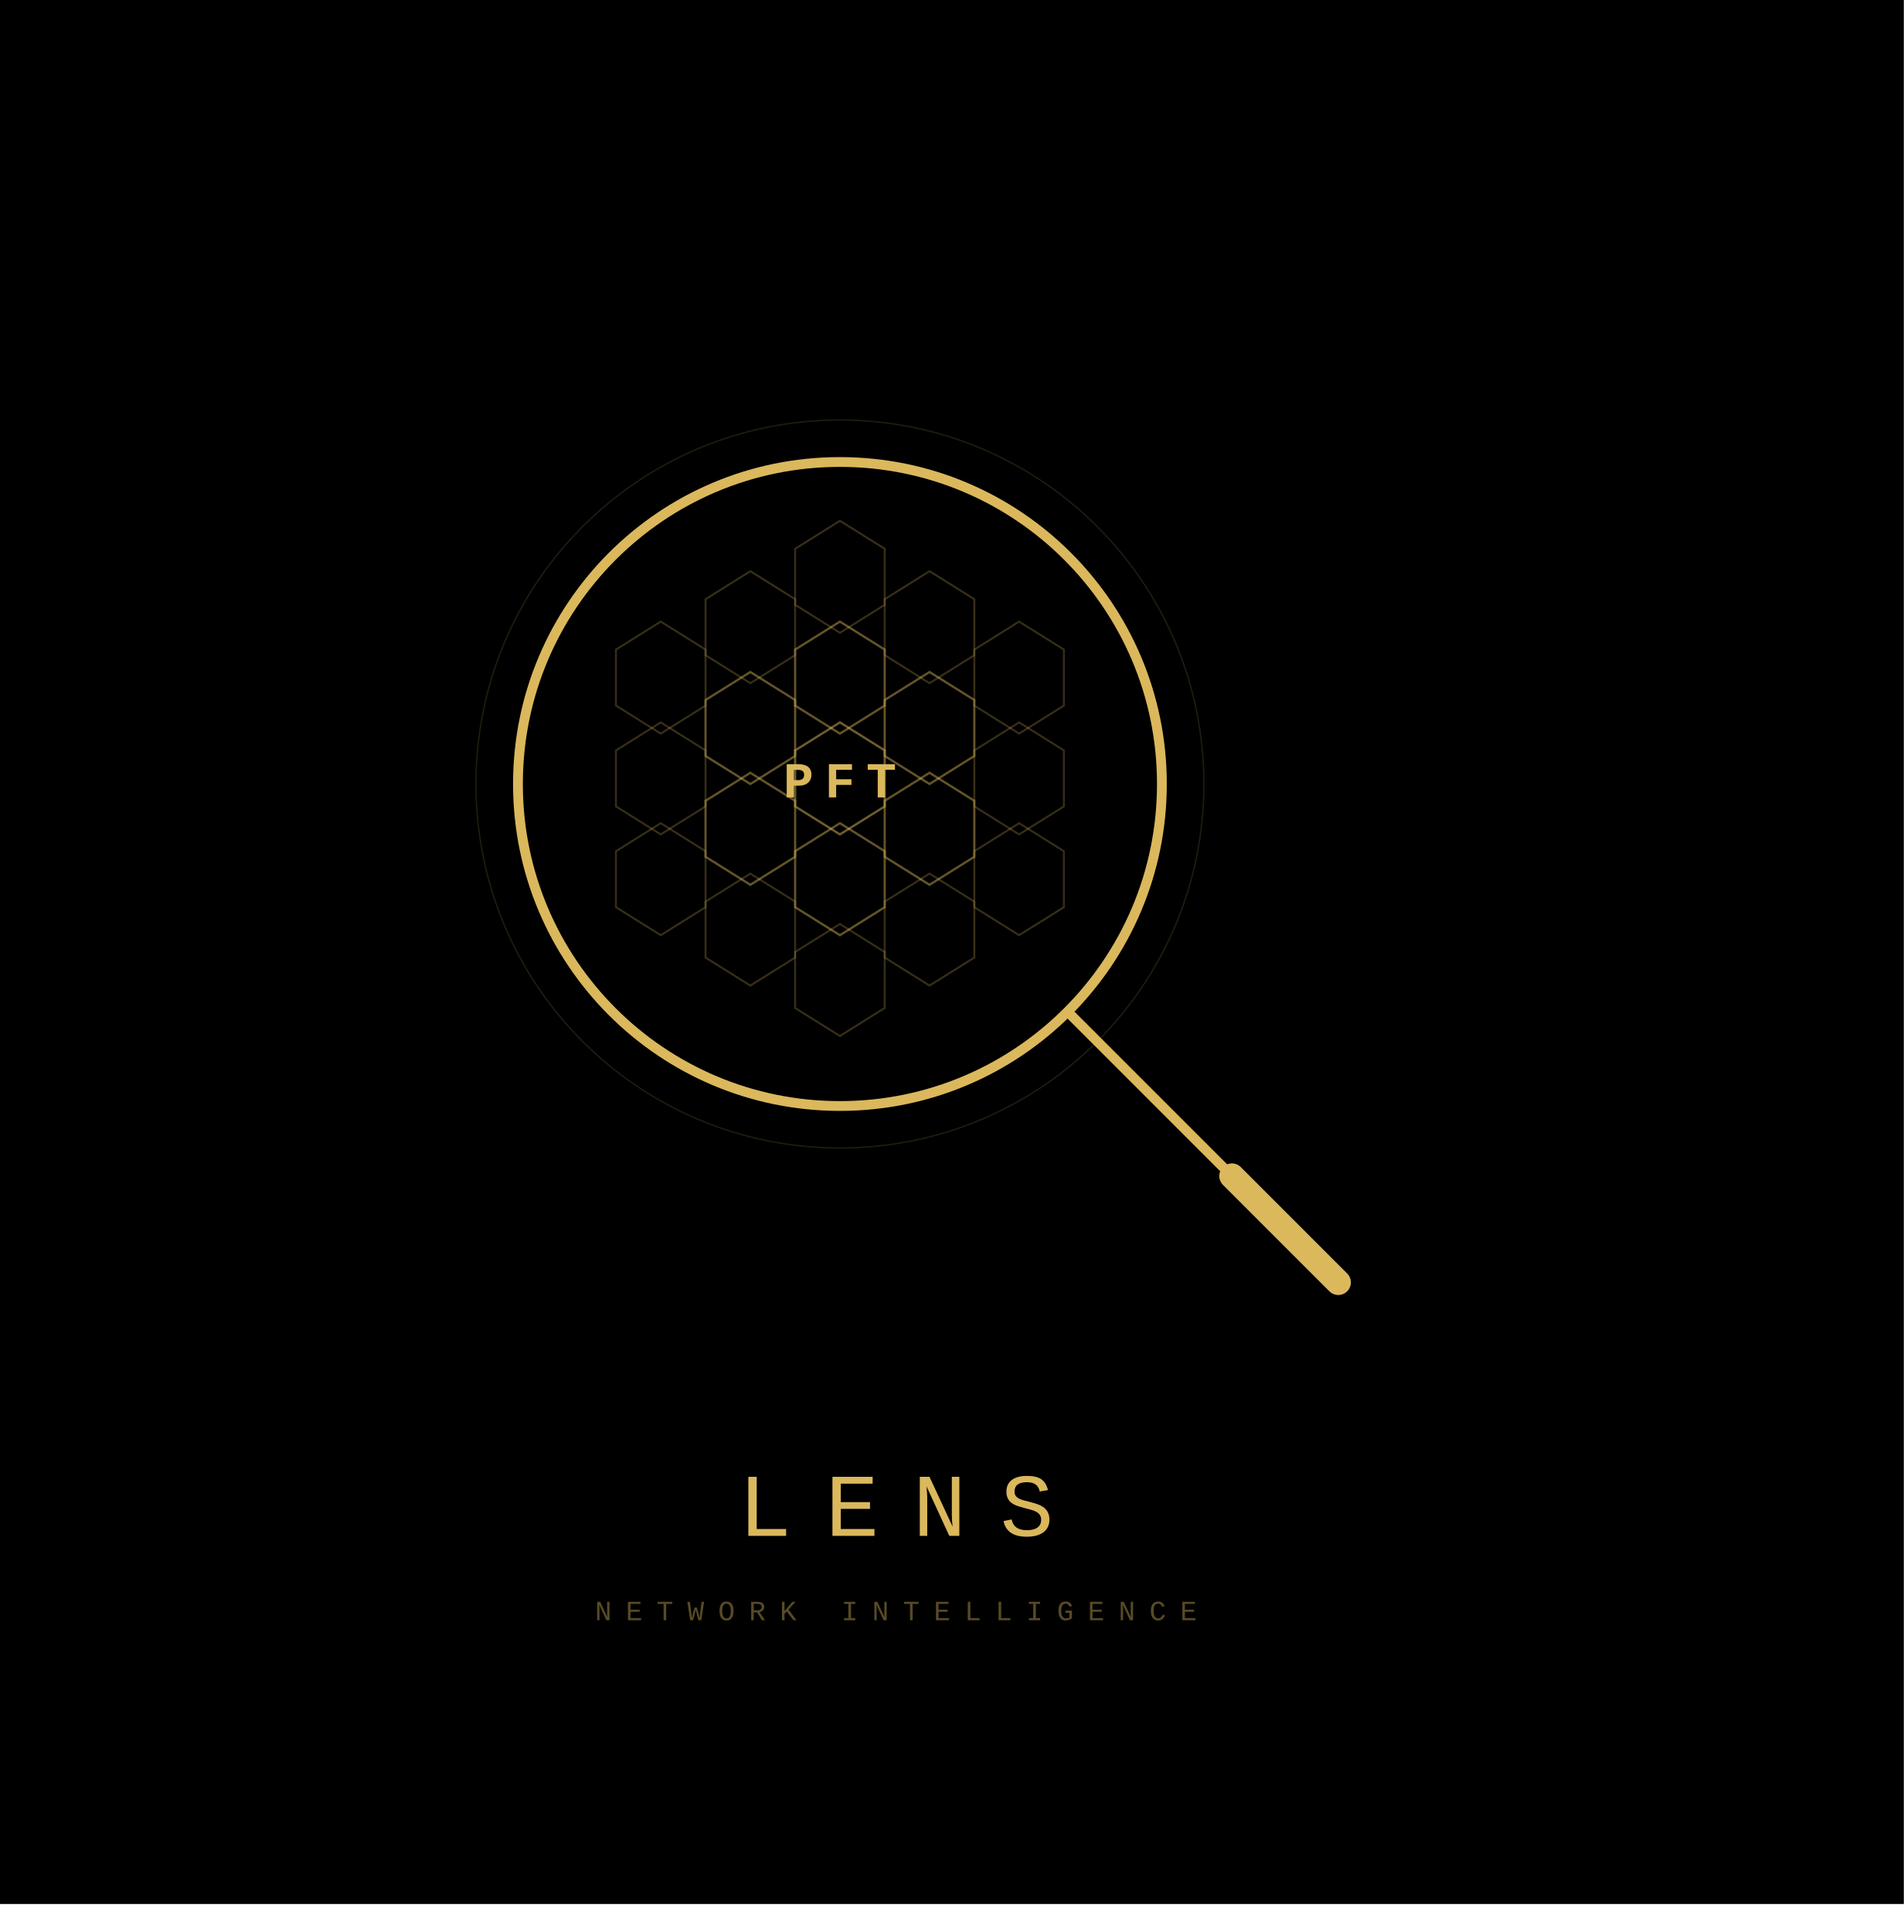
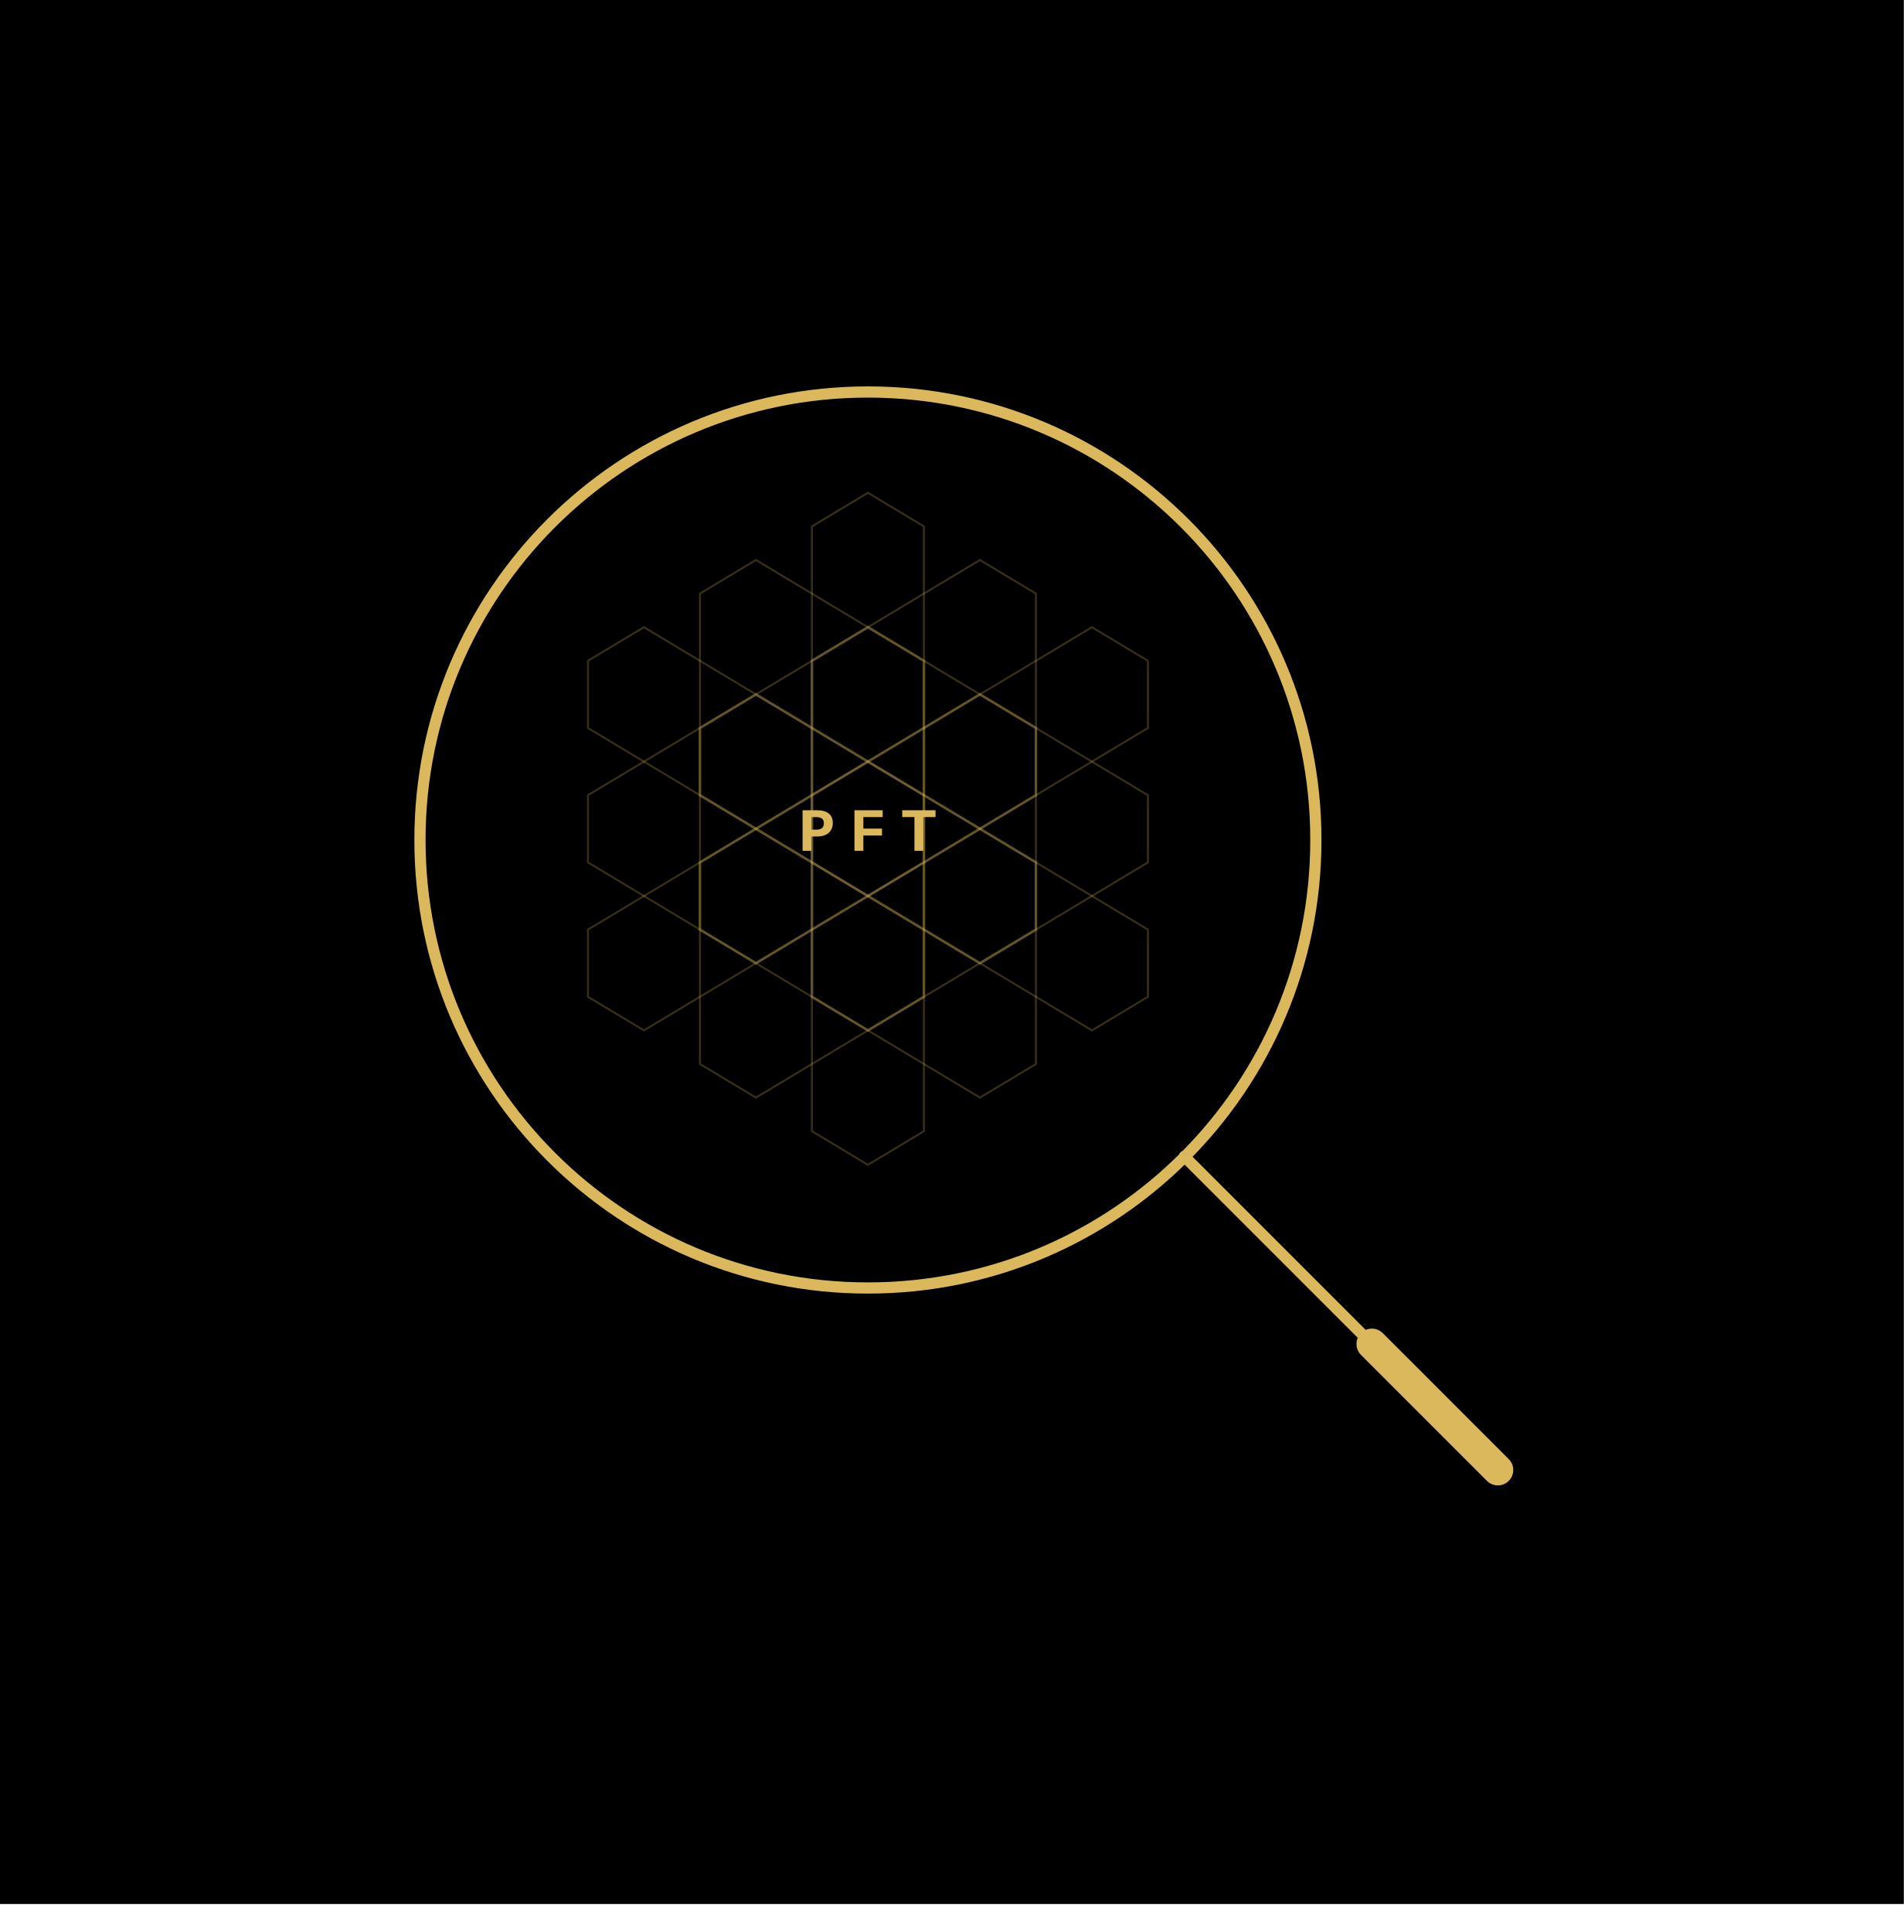
<svg xmlns="http://www.w3.org/2000/svg" width="100%" viewBox="0 0 680 690">
  <rect width="680" height="680" fill="#000000" style="fill:rgb(0, 0, 0);stroke:none;color:rgb(0, 0, 0);stroke-width:1px;stroke-linecap:butt;stroke-linejoin:miter;opacity:1;font-family:&quot;Anthropic Sans&quot;, -apple-system, &quot;system-ui&quot;, &quot;Segoe UI&quot;, sans-serif;font-size:16px;font-weight:400;text-anchor:start;dominant-baseline:auto" />
-   <circle cx="300" cy="280" r="130" fill="none" stroke="#DBB85C" stroke-width="0.5" opacity="0.15" style="fill:none;stroke:rgb(219, 184, 92);color:rgb(0, 0, 0);stroke-width:0.5px;stroke-linecap:butt;stroke-linejoin:miter;opacity:0.15;font-family:&quot;Anthropic Sans&quot;, -apple-system, &quot;system-ui&quot;, &quot;Segoe UI&quot;, sans-serif;font-size:16px;font-weight:400;text-anchor:start;dominant-baseline:auto" />
-   <circle cx="300" cy="280" r="115" fill="none" stroke="#DBB85C" stroke-width="3.5" style="fill:none;stroke:rgb(219, 184, 92);color:rgb(0, 0, 0);stroke-width:3.5px;stroke-linecap:butt;stroke-linejoin:miter;opacity:1;font-family:&quot;Anthropic Sans&quot;, -apple-system, &quot;system-ui&quot;, &quot;Segoe UI&quot;, sans-serif;font-size:16px;font-weight:400;text-anchor:start;dominant-baseline:auto" />
-   <polygon points="300,258 316,268 316,288 300,298 284,288 284,268" fill="none" stroke="#DBB85C" stroke-width="0.8" opacity="0.5" style="fill:none;stroke:rgb(219, 184, 92);color:rgb(0, 0, 0);stroke-width:0.8px;stroke-linecap:butt;stroke-linejoin:miter;opacity:0.5;font-family:&quot;Anthropic Sans&quot;, -apple-system, &quot;system-ui&quot;, &quot;Segoe UI&quot;, sans-serif;font-size:16px;font-weight:400;text-anchor:start;dominant-baseline:auto" />
-   <polygon points="300,222 316,232 316,252 300,262 284,252 284,232" fill="none" stroke="#DBB85C" stroke-width="0.8" opacity="0.45" style="fill:none;stroke:rgb(219, 184, 92);color:rgb(0, 0, 0);stroke-width:0.8px;stroke-linecap:butt;stroke-linejoin:miter;opacity:0.45;font-family:&quot;Anthropic Sans&quot;, -apple-system, &quot;system-ui&quot;, &quot;Segoe UI&quot;, sans-serif;font-size:16px;font-weight:400;text-anchor:start;dominant-baseline:auto" />
-   <polygon points="332,240 348,250 348,270 332,280 316,270 316,250" fill="none" stroke="#DBB85C" stroke-width="0.8" opacity="0.45" style="fill:none;stroke:rgb(219, 184, 92);color:rgb(0, 0, 0);stroke-width:0.8px;stroke-linecap:butt;stroke-linejoin:miter;opacity:0.45;font-family:&quot;Anthropic Sans&quot;, -apple-system, &quot;system-ui&quot;, &quot;Segoe UI&quot;, sans-serif;font-size:16px;font-weight:400;text-anchor:start;dominant-baseline:auto" />
-   <polygon points="332,276 348,286 348,306 332,316 316,306 316,286" fill="none" stroke="#DBB85C" stroke-width="0.8" opacity="0.45" style="fill:none;stroke:rgb(219, 184, 92);color:rgb(0, 0, 0);stroke-width:0.8px;stroke-linecap:butt;stroke-linejoin:miter;opacity:0.45;font-family:&quot;Anthropic Sans&quot;, -apple-system, &quot;system-ui&quot;, &quot;Segoe UI&quot;, sans-serif;font-size:16px;font-weight:400;text-anchor:start;dominant-baseline:auto" />
-   <polygon points="300,294 316,304 316,324 300,334 284,324 284,304" fill="none" stroke="#DBB85C" stroke-width="0.8" opacity="0.45" style="fill:none;stroke:rgb(219, 184, 92);color:rgb(0, 0, 0);stroke-width:0.8px;stroke-linecap:butt;stroke-linejoin:miter;opacity:0.45;font-family:&quot;Anthropic Sans&quot;, -apple-system, &quot;system-ui&quot;, &quot;Segoe UI&quot;, sans-serif;font-size:16px;font-weight:400;text-anchor:start;dominant-baseline:auto" />
-   <polygon points="268,276 284,286 284,306 268,316 252,306 252,286" fill="none" stroke="#DBB85C" stroke-width="0.8" opacity="0.45" style="fill:none;stroke:rgb(219, 184, 92);color:rgb(0, 0, 0);stroke-width:0.8px;stroke-linecap:butt;stroke-linejoin:miter;opacity:0.45;font-family:&quot;Anthropic Sans&quot;, -apple-system, &quot;system-ui&quot;, &quot;Segoe UI&quot;, sans-serif;font-size:16px;font-weight:400;text-anchor:start;dominant-baseline:auto" />
-   <polygon points="268,240 284,250 284,270 268,280 252,270 252,250" fill="none" stroke="#DBB85C" stroke-width="0.8" opacity="0.45" style="fill:none;stroke:rgb(219, 184, 92);color:rgb(0, 0, 0);stroke-width:0.8px;stroke-linecap:butt;stroke-linejoin:miter;opacity:0.45;font-family:&quot;Anthropic Sans&quot;, -apple-system, &quot;system-ui&quot;, &quot;Segoe UI&quot;, sans-serif;font-size:16px;font-weight:400;text-anchor:start;dominant-baseline:auto" />
-   <polygon points="300,186 316,196 316,216 300,226 284,216 284,196" fill="none" stroke="#DBB85C" stroke-width="0.7" opacity="0.25" style="fill:none;stroke:rgb(219, 184, 92);color:rgb(0, 0, 0);stroke-width:0.7px;stroke-linecap:butt;stroke-linejoin:miter;opacity:0.25;font-family:&quot;Anthropic Sans&quot;, -apple-system, &quot;system-ui&quot;, &quot;Segoe UI&quot;, sans-serif;font-size:16px;font-weight:400;text-anchor:start;dominant-baseline:auto" />
-   <polygon points="332,204 348,214 348,234 332,244 316,234 316,214" fill="none" stroke="#DBB85C" stroke-width="0.7" opacity="0.25" style="fill:none;stroke:rgb(219, 184, 92);color:rgb(0, 0, 0);stroke-width:0.7px;stroke-linecap:butt;stroke-linejoin:miter;opacity:0.25;font-family:&quot;Anthropic Sans&quot;, -apple-system, &quot;system-ui&quot;, &quot;Segoe UI&quot;, sans-serif;font-size:16px;font-weight:400;text-anchor:start;dominant-baseline:auto" />
-   <polygon points="364,222 380,232 380,252 364,262 348,252 348,232" fill="none" stroke="#DBB85C" stroke-width="0.7" opacity="0.25" style="fill:none;stroke:rgb(219, 184, 92);color:rgb(0, 0, 0);stroke-width:0.7px;stroke-linecap:butt;stroke-linejoin:miter;opacity:0.25;font-family:&quot;Anthropic Sans&quot;, -apple-system, &quot;system-ui&quot;, &quot;Segoe UI&quot;, sans-serif;font-size:16px;font-weight:400;text-anchor:start;dominant-baseline:auto" />
-   <polygon points="364,258 380,268 380,288 364,298 348,288 348,268" fill="none" stroke="#DBB85C" stroke-width="0.7" opacity="0.25" style="fill:none;stroke:rgb(219, 184, 92);color:rgb(0, 0, 0);stroke-width:0.7px;stroke-linecap:butt;stroke-linejoin:miter;opacity:0.25;font-family:&quot;Anthropic Sans&quot;, -apple-system, &quot;system-ui&quot;, &quot;Segoe UI&quot;, sans-serif;font-size:16px;font-weight:400;text-anchor:start;dominant-baseline:auto" />
-   <polygon points="364,294 380,304 380,324 364,334 348,324 348,304" fill="none" stroke="#DBB85C" stroke-width="0.7" opacity="0.25" style="fill:none;stroke:rgb(219, 184, 92);color:rgb(0, 0, 0);stroke-width:0.7px;stroke-linecap:butt;stroke-linejoin:miter;opacity:0.25;font-family:&quot;Anthropic Sans&quot;, -apple-system, &quot;system-ui&quot;, &quot;Segoe UI&quot;, sans-serif;font-size:16px;font-weight:400;text-anchor:start;dominant-baseline:auto" />
-   <polygon points="332,312 348,322 348,342 332,352 316,342 316,322" fill="none" stroke="#DBB85C" stroke-width="0.7" opacity="0.25" style="fill:none;stroke:rgb(219, 184, 92);color:rgb(0, 0, 0);stroke-width:0.7px;stroke-linecap:butt;stroke-linejoin:miter;opacity:0.25;font-family:&quot;Anthropic Sans&quot;, -apple-system, &quot;system-ui&quot;, &quot;Segoe UI&quot;, sans-serif;font-size:16px;font-weight:400;text-anchor:start;dominant-baseline:auto" />
-   <polygon points="300,330 316,340 316,360 300,370 284,360 284,340" fill="none" stroke="#DBB85C" stroke-width="0.7" opacity="0.25" style="fill:none;stroke:rgb(219, 184, 92);color:rgb(0, 0, 0);stroke-width:0.7px;stroke-linecap:butt;stroke-linejoin:miter;opacity:0.25;font-family:&quot;Anthropic Sans&quot;, -apple-system, &quot;system-ui&quot;, &quot;Segoe UI&quot;, sans-serif;font-size:16px;font-weight:400;text-anchor:start;dominant-baseline:auto" />
-   <polygon points="268,312 284,322 284,342 268,352 252,342 252,322" fill="none" stroke="#DBB85C" stroke-width="0.7" opacity="0.25" style="fill:none;stroke:rgb(219, 184, 92);color:rgb(0, 0, 0);stroke-width:0.7px;stroke-linecap:butt;stroke-linejoin:miter;opacity:0.25;font-family:&quot;Anthropic Sans&quot;, -apple-system, &quot;system-ui&quot;, &quot;Segoe UI&quot;, sans-serif;font-size:16px;font-weight:400;text-anchor:start;dominant-baseline:auto" />
-   <polygon points="236,294 252,304 252,324 236,334 220,324 220,304" fill="none" stroke="#DBB85C" stroke-width="0.7" opacity="0.25" style="fill:none;stroke:rgb(219, 184, 92);color:rgb(0, 0, 0);stroke-width:0.7px;stroke-linecap:butt;stroke-linejoin:miter;opacity:0.25;font-family:&quot;Anthropic Sans&quot;, -apple-system, &quot;system-ui&quot;, &quot;Segoe UI&quot;, sans-serif;font-size:16px;font-weight:400;text-anchor:start;dominant-baseline:auto" />
-   <polygon points="236,258 252,268 252,288 236,298 220,288 220,268" fill="none" stroke="#DBB85C" stroke-width="0.7" opacity="0.25" style="fill:none;stroke:rgb(219, 184, 92);color:rgb(0, 0, 0);stroke-width:0.7px;stroke-linecap:butt;stroke-linejoin:miter;opacity:0.25;font-family:&quot;Anthropic Sans&quot;, -apple-system, &quot;system-ui&quot;, &quot;Segoe UI&quot;, sans-serif;font-size:16px;font-weight:400;text-anchor:start;dominant-baseline:auto" />
-   <polygon points="236,222 252,232 252,252 236,262 220,252 220,232" fill="none" stroke="#DBB85C" stroke-width="0.7" opacity="0.25" style="fill:none;stroke:rgb(219, 184, 92);color:rgb(0, 0, 0);stroke-width:0.7px;stroke-linecap:butt;stroke-linejoin:miter;opacity:0.25;font-family:&quot;Anthropic Sans&quot;, -apple-system, &quot;system-ui&quot;, &quot;Segoe UI&quot;, sans-serif;font-size:16px;font-weight:400;text-anchor:start;dominant-baseline:auto" />
-   <polygon points="268,204 284,214 284,234 268,244 252,234 252,214" fill="none" stroke="#DBB85C" stroke-width="0.7" opacity="0.25" style="fill:none;stroke:rgb(219, 184, 92);color:rgb(0, 0, 0);stroke-width:0.7px;stroke-linecap:butt;stroke-linejoin:miter;opacity:0.25;font-family:&quot;Anthropic Sans&quot;, -apple-system, &quot;system-ui&quot;, &quot;Segoe UI&quot;, sans-serif;font-size:16px;font-weight:400;text-anchor:start;dominant-baseline:auto" />
-   <text x="300" y="280" text-anchor="middle" dominant-baseline="central" font-family="'SF Mono','Fira Code','Courier New',monospace" font-size="18" fill="#DBB85C" letter-spacing="4" font-weight="600" style="fill:rgb(219, 184, 92);stroke:none;color:rgb(0, 0, 0);stroke-width:1px;stroke-linecap:butt;stroke-linejoin:miter;opacity:1;font-family:&quot;SF Mono&quot;, &quot;Fira Code&quot;, &quot;Courier New&quot;, monospace;font-size:18px;font-weight:600;text-anchor:middle;dominant-baseline:central">PFT</text>
-   <line x1="382" y1="362" x2="448" y2="428" stroke="#DBB85C" stroke-width="3.5" stroke-linecap="round" style="fill:rgb(0, 0, 0);stroke:rgb(219, 184, 92);color:rgb(0, 0, 0);stroke-width:3.5px;stroke-linecap:round;stroke-linejoin:miter;opacity:1;font-family:&quot;Anthropic Sans&quot;, -apple-system, &quot;system-ui&quot;, &quot;Segoe UI&quot;, sans-serif;font-size:16px;font-weight:400;text-anchor:start;dominant-baseline:auto" />
-   <line x1="440" y1="420" x2="478" y2="458" stroke="#DBB85C" stroke-width="9" stroke-linecap="round" style="fill:rgb(0, 0, 0);stroke:rgb(219, 184, 92);color:rgb(0, 0, 0);stroke-width:9px;stroke-linecap:round;stroke-linejoin:miter;opacity:1;font-family:&quot;Anthropic Sans&quot;, -apple-system, &quot;system-ui&quot;, &quot;Segoe UI&quot;, sans-serif;font-size:16px;font-weight:400;text-anchor:start;dominant-baseline:auto" />
-   <text x="320" y="540" text-anchor="middle" dominant-baseline="central" font-family="'SF Mono','Fira Code','Courier New',monospace" font-size="32" fill="#DBB85C" letter-spacing="12" font-weight="500" style="fill:rgb(219, 184, 92);stroke:none;color:rgb(0, 0, 0);stroke-width:1px;stroke-linecap:butt;stroke-linejoin:miter;opacity:1;font-family:&quot;SF Mono&quot;, &quot;Fira Code&quot;, &quot;Courier New&quot;, monospace;font-size:32px;font-weight:500;text-anchor:middle;dominant-baseline:central">LENS</text>
-   <text x="320" y="576" text-anchor="middle" dominant-baseline="central" font-family="'SF Mono','Fira Code','Courier New',monospace" font-size="10" fill="#DBB85C" opacity="0.4" letter-spacing="5" style="fill:rgb(219, 184, 92);stroke:none;color:rgb(0, 0, 0);stroke-width:1px;stroke-linecap:butt;stroke-linejoin:miter;opacity:0.4;font-family:&quot;SF Mono&quot;, &quot;Fira Code&quot;, &quot;Courier New&quot;, monospace;font-size:10px;font-weight:400;text-anchor:middle;dominant-baseline:central">NETWORK INTELLIGENCE</text>
+   <circle cx="310" cy="300" r="160" fill="none" stroke="#DBB85C" stroke-width="4" style="fill:none;stroke:rgb(219, 184, 92);color:rgb(0, 0, 0);stroke-width:4px;stroke-linecap:butt;stroke-linejoin:miter;opacity:1;font-family:&quot;Anthropic Sans&quot;, -apple-system, &quot;system-ui&quot;, &quot;Segoe UI&quot;, sans-serif;font-size:16px;font-weight:400;text-anchor:start;dominant-baseline:auto" />
+   <polygon points="310,272 330,284 330,308 310,320 290,308 290,284" fill="none" stroke="#DBB85C" stroke-width="0.9" opacity="0.5" style="fill:none;stroke:rgb(219, 184, 92);color:rgb(0, 0, 0);stroke-width:0.9px;stroke-linecap:butt;stroke-linejoin:miter;opacity:0.5;font-family:&quot;Anthropic Sans&quot;, -apple-system, &quot;system-ui&quot;, &quot;Segoe UI&quot;, sans-serif;font-size:16px;font-weight:400;text-anchor:start;dominant-baseline:auto" />
+   <polygon points="310,224 330,236 330,260 310,272 290,260 290,236" fill="none" stroke="#DBB85C" stroke-width="0.9" opacity="0.45" style="fill:none;stroke:rgb(219, 184, 92);color:rgb(0, 0, 0);stroke-width:0.9px;stroke-linecap:butt;stroke-linejoin:miter;opacity:0.45;font-family:&quot;Anthropic Sans&quot;, -apple-system, &quot;system-ui&quot;, &quot;Segoe UI&quot;, sans-serif;font-size:16px;font-weight:400;text-anchor:start;dominant-baseline:auto" />
+   <polygon points="350,248 370,260 370,284 350,296 330,284 330,260" fill="none" stroke="#DBB85C" stroke-width="0.9" opacity="0.45" style="fill:none;stroke:rgb(219, 184, 92);color:rgb(0, 0, 0);stroke-width:0.9px;stroke-linecap:butt;stroke-linejoin:miter;opacity:0.45;font-family:&quot;Anthropic Sans&quot;, -apple-system, &quot;system-ui&quot;, &quot;Segoe UI&quot;, sans-serif;font-size:16px;font-weight:400;text-anchor:start;dominant-baseline:auto" />
+   <polygon points="350,296 370,308 370,332 350,344 330,332 330,308" fill="none" stroke="#DBB85C" stroke-width="0.9" opacity="0.45" style="fill:none;stroke:rgb(219, 184, 92);color:rgb(0, 0, 0);stroke-width:0.9px;stroke-linecap:butt;stroke-linejoin:miter;opacity:0.45;font-family:&quot;Anthropic Sans&quot;, -apple-system, &quot;system-ui&quot;, &quot;Segoe UI&quot;, sans-serif;font-size:16px;font-weight:400;text-anchor:start;dominant-baseline:auto" />
+   <polygon points="310,320 330,332 330,356 310,368 290,356 290,332" fill="none" stroke="#DBB85C" stroke-width="0.9" opacity="0.45" style="fill:none;stroke:rgb(219, 184, 92);color:rgb(0, 0, 0);stroke-width:0.9px;stroke-linecap:butt;stroke-linejoin:miter;opacity:0.45;font-family:&quot;Anthropic Sans&quot;, -apple-system, &quot;system-ui&quot;, &quot;Segoe UI&quot;, sans-serif;font-size:16px;font-weight:400;text-anchor:start;dominant-baseline:auto" />
+   <polygon points="270,296 290,308 290,332 270,344 250,332 250,308" fill="none" stroke="#DBB85C" stroke-width="0.9" opacity="0.45" style="fill:none;stroke:rgb(219, 184, 92);color:rgb(0, 0, 0);stroke-width:0.9px;stroke-linecap:butt;stroke-linejoin:miter;opacity:0.45;font-family:&quot;Anthropic Sans&quot;, -apple-system, &quot;system-ui&quot;, &quot;Segoe UI&quot;, sans-serif;font-size:16px;font-weight:400;text-anchor:start;dominant-baseline:auto" />
+   <polygon points="270,248 290,260 290,284 270,296 250,284 250,260" fill="none" stroke="#DBB85C" stroke-width="0.9" opacity="0.45" style="fill:none;stroke:rgb(219, 184, 92);color:rgb(0, 0, 0);stroke-width:0.9px;stroke-linecap:butt;stroke-linejoin:miter;opacity:0.45;font-family:&quot;Anthropic Sans&quot;, -apple-system, &quot;system-ui&quot;, &quot;Segoe UI&quot;, sans-serif;font-size:16px;font-weight:400;text-anchor:start;dominant-baseline:auto" />
+   <polygon points="310,176 330,188 330,212 310,224 290,212 290,188" fill="none" stroke="#DBB85C" stroke-width="0.7" opacity="0.25" style="fill:none;stroke:rgb(219, 184, 92);color:rgb(0, 0, 0);stroke-width:0.7px;stroke-linecap:butt;stroke-linejoin:miter;opacity:0.25;font-family:&quot;Anthropic Sans&quot;, -apple-system, &quot;system-ui&quot;, &quot;Segoe UI&quot;, sans-serif;font-size:16px;font-weight:400;text-anchor:start;dominant-baseline:auto" />
+   <polygon points="350,200 370,212 370,236 350,248 330,236 330,212" fill="none" stroke="#DBB85C" stroke-width="0.7" opacity="0.25" style="fill:none;stroke:rgb(219, 184, 92);color:rgb(0, 0, 0);stroke-width:0.7px;stroke-linecap:butt;stroke-linejoin:miter;opacity:0.25;font-family:&quot;Anthropic Sans&quot;, -apple-system, &quot;system-ui&quot;, &quot;Segoe UI&quot;, sans-serif;font-size:16px;font-weight:400;text-anchor:start;dominant-baseline:auto" />
+   <polygon points="390,224 410,236 410,260 390,272 370,260 370,236" fill="none" stroke="#DBB85C" stroke-width="0.7" opacity="0.25" style="fill:none;stroke:rgb(219, 184, 92);color:rgb(0, 0, 0);stroke-width:0.7px;stroke-linecap:butt;stroke-linejoin:miter;opacity:0.25;font-family:&quot;Anthropic Sans&quot;, -apple-system, &quot;system-ui&quot;, &quot;Segoe UI&quot;, sans-serif;font-size:16px;font-weight:400;text-anchor:start;dominant-baseline:auto" />
+   <polygon points="390,272 410,284 410,308 390,320 370,308 370,284" fill="none" stroke="#DBB85C" stroke-width="0.7" opacity="0.25" style="fill:none;stroke:rgb(219, 184, 92);color:rgb(0, 0, 0);stroke-width:0.7px;stroke-linecap:butt;stroke-linejoin:miter;opacity:0.25;font-family:&quot;Anthropic Sans&quot;, -apple-system, &quot;system-ui&quot;, &quot;Segoe UI&quot;, sans-serif;font-size:16px;font-weight:400;text-anchor:start;dominant-baseline:auto" />
+   <polygon points="390,320 410,332 410,356 390,368 370,356 370,332" fill="none" stroke="#DBB85C" stroke-width="0.7" opacity="0.25" style="fill:none;stroke:rgb(219, 184, 92);color:rgb(0, 0, 0);stroke-width:0.7px;stroke-linecap:butt;stroke-linejoin:miter;opacity:0.25;font-family:&quot;Anthropic Sans&quot;, -apple-system, &quot;system-ui&quot;, &quot;Segoe UI&quot;, sans-serif;font-size:16px;font-weight:400;text-anchor:start;dominant-baseline:auto" />
+   <polygon points="350,344 370,356 370,380 350,392 330,380 330,356" fill="none" stroke="#DBB85C" stroke-width="0.7" opacity="0.25" style="fill:none;stroke:rgb(219, 184, 92);color:rgb(0, 0, 0);stroke-width:0.7px;stroke-linecap:butt;stroke-linejoin:miter;opacity:0.25;font-family:&quot;Anthropic Sans&quot;, -apple-system, &quot;system-ui&quot;, &quot;Segoe UI&quot;, sans-serif;font-size:16px;font-weight:400;text-anchor:start;dominant-baseline:auto" />
+   <polygon points="310,368 330,380 330,404 310,416 290,404 290,380" fill="none" stroke="#DBB85C" stroke-width="0.7" opacity="0.25" style="fill:none;stroke:rgb(219, 184, 92);color:rgb(0, 0, 0);stroke-width:0.7px;stroke-linecap:butt;stroke-linejoin:miter;opacity:0.25;font-family:&quot;Anthropic Sans&quot;, -apple-system, &quot;system-ui&quot;, &quot;Segoe UI&quot;, sans-serif;font-size:16px;font-weight:400;text-anchor:start;dominant-baseline:auto" />
+   <polygon points="270,344 290,356 290,380 270,392 250,380 250,356" fill="none" stroke="#DBB85C" stroke-width="0.7" opacity="0.25" style="fill:none;stroke:rgb(219, 184, 92);color:rgb(0, 0, 0);stroke-width:0.7px;stroke-linecap:butt;stroke-linejoin:miter;opacity:0.25;font-family:&quot;Anthropic Sans&quot;, -apple-system, &quot;system-ui&quot;, &quot;Segoe UI&quot;, sans-serif;font-size:16px;font-weight:400;text-anchor:start;dominant-baseline:auto" />
+   <polygon points="230,320 250,332 250,356 230,368 210,356 210,332" fill="none" stroke="#DBB85C" stroke-width="0.7" opacity="0.25" style="fill:none;stroke:rgb(219, 184, 92);color:rgb(0, 0, 0);stroke-width:0.7px;stroke-linecap:butt;stroke-linejoin:miter;opacity:0.25;font-family:&quot;Anthropic Sans&quot;, -apple-system, &quot;system-ui&quot;, &quot;Segoe UI&quot;, sans-serif;font-size:16px;font-weight:400;text-anchor:start;dominant-baseline:auto" />
+   <polygon points="230,272 250,284 250,308 230,320 210,308 210,284" fill="none" stroke="#DBB85C" stroke-width="0.7" opacity="0.25" style="fill:none;stroke:rgb(219, 184, 92);color:rgb(0, 0, 0);stroke-width:0.7px;stroke-linecap:butt;stroke-linejoin:miter;opacity:0.25;font-family:&quot;Anthropic Sans&quot;, -apple-system, &quot;system-ui&quot;, &quot;Segoe UI&quot;, sans-serif;font-size:16px;font-weight:400;text-anchor:start;dominant-baseline:auto" />
+   <polygon points="230,224 250,236 250,260 230,272 210,260 210,236" fill="none" stroke="#DBB85C" stroke-width="0.7" opacity="0.25" style="fill:none;stroke:rgb(219, 184, 92);color:rgb(0, 0, 0);stroke-width:0.7px;stroke-linecap:butt;stroke-linejoin:miter;opacity:0.25;font-family:&quot;Anthropic Sans&quot;, -apple-system, &quot;system-ui&quot;, &quot;Segoe UI&quot;, sans-serif;font-size:16px;font-weight:400;text-anchor:start;dominant-baseline:auto" />
+   <polygon points="270,200 290,212 290,236 270,248 250,236 250,212" fill="none" stroke="#DBB85C" stroke-width="0.7" opacity="0.25" style="fill:none;stroke:rgb(219, 184, 92);color:rgb(0, 0, 0);stroke-width:0.7px;stroke-linecap:butt;stroke-linejoin:miter;opacity:0.25;font-family:&quot;Anthropic Sans&quot;, -apple-system, &quot;system-ui&quot;, &quot;Segoe UI&quot;, sans-serif;font-size:16px;font-weight:400;text-anchor:start;dominant-baseline:auto" />
+   <text x="310" y="298" text-anchor="middle" dominant-baseline="central" font-family="'SF Mono','Fira Code','Courier New',monospace" font-size="22" fill="#DBB85C" letter-spacing="5" font-weight="600" style="fill:rgb(219, 184, 92);stroke:none;color:rgb(0, 0, 0);stroke-width:1px;stroke-linecap:butt;stroke-linejoin:miter;opacity:1;font-family:&quot;SF Mono&quot;, &quot;Fira Code&quot;, &quot;Courier New&quot;, monospace;font-size:22px;font-weight:600;text-anchor:middle;dominant-baseline:central">PFT</text>
+   <line x1="423" y1="413" x2="500" y2="490" stroke="#DBB85C" stroke-width="4" stroke-linecap="round" style="fill:rgb(0, 0, 0);stroke:rgb(219, 184, 92);color:rgb(0, 0, 0);stroke-width:4px;stroke-linecap:round;stroke-linejoin:miter;opacity:1;font-family:&quot;Anthropic Sans&quot;, -apple-system, &quot;system-ui&quot;, &quot;Segoe UI&quot;, sans-serif;font-size:16px;font-weight:400;text-anchor:start;dominant-baseline:auto" />
+   <line x1="490" y1="480" x2="535" y2="525" stroke="#DBB85C" stroke-width="11" stroke-linecap="round" style="fill:rgb(0, 0, 0);stroke:rgb(219, 184, 92);color:rgb(0, 0, 0);stroke-width:11px;stroke-linecap:round;stroke-linejoin:miter;opacity:1;font-family:&quot;Anthropic Sans&quot;, -apple-system, &quot;system-ui&quot;, &quot;Segoe UI&quot;, sans-serif;font-size:16px;font-weight:400;text-anchor:start;dominant-baseline:auto" />
</svg>
